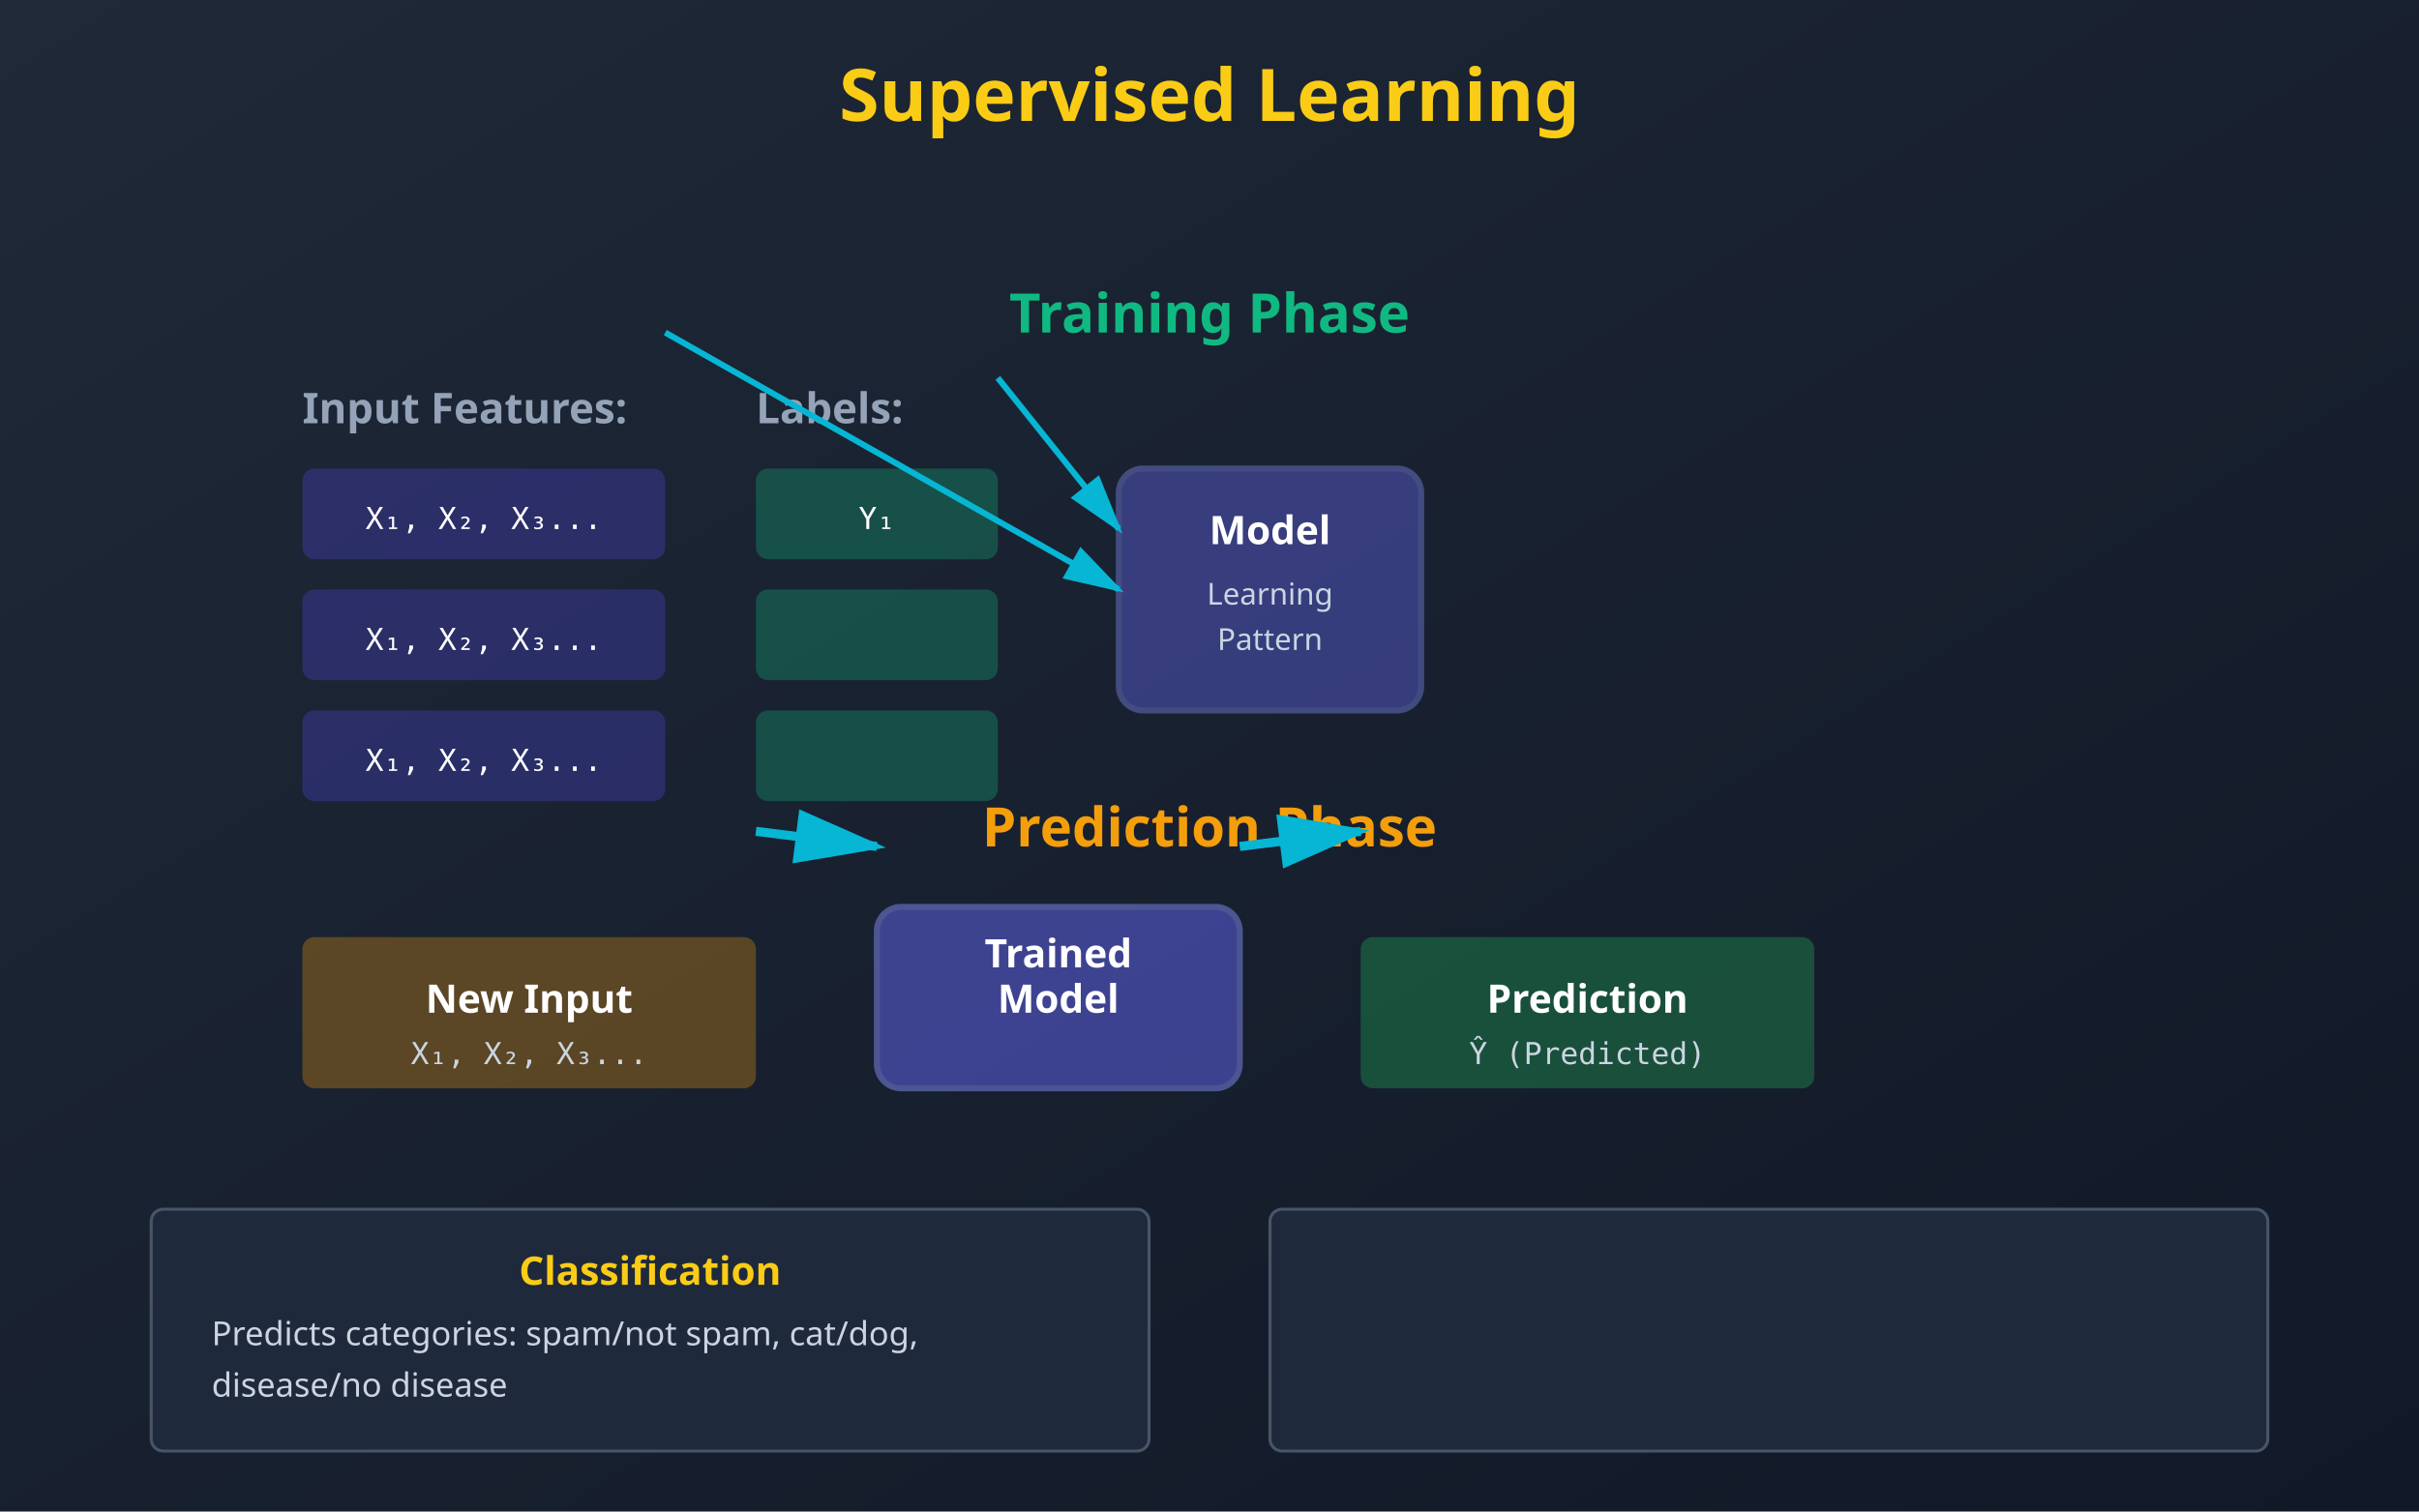
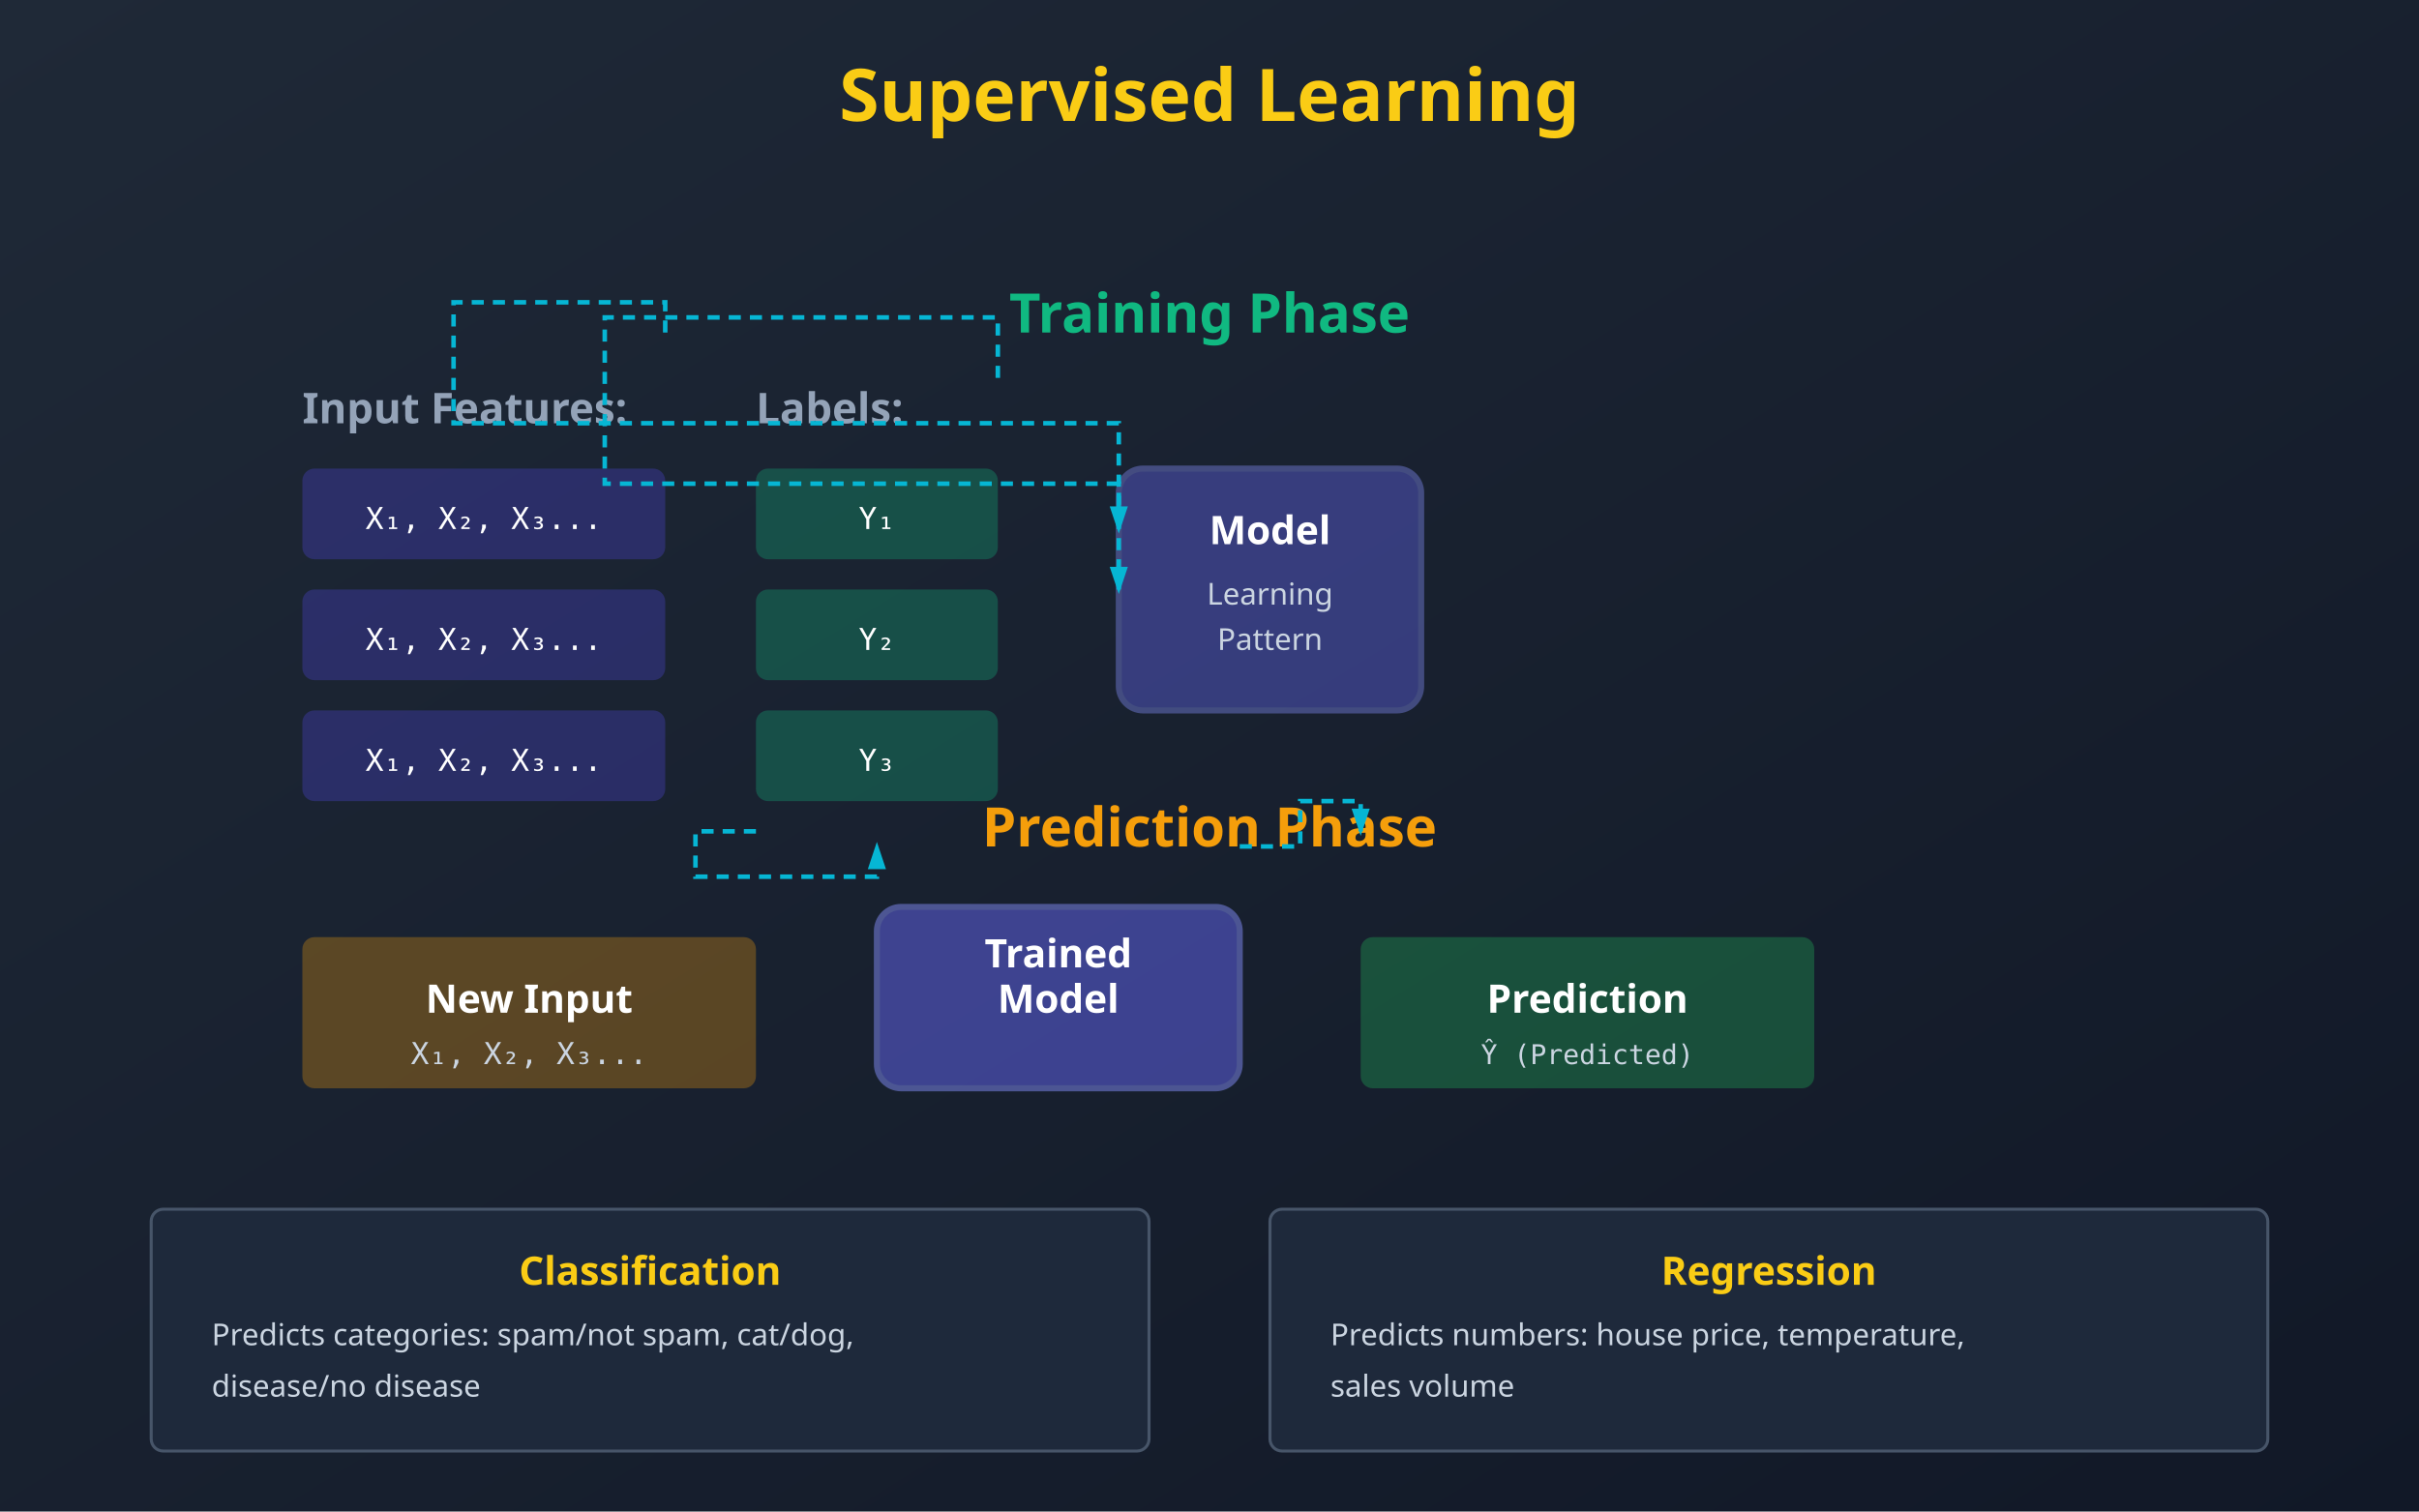
<svg xmlns="http://www.w3.org/2000/svg" width="800" height="500" viewBox="0 0 800 500">
  <defs>
    <linearGradient id="supervisedBg" x1="0%" y1="0%" x2="100%" y2="100%">
      <stop offset="0%" style="stop-color:#1f2937;stop-opacity:1" />
      <stop offset="100%" style="stop-color:#111827;stop-opacity:1" />
    </linearGradient>
-     <clipPath id="clipSupervised1">
-       <rect x="0" y="15" width="120" height="30" />
-     </clipPath>
-     <clipPath id="clipSupervised2">
-       <rect x="0" y="55" width="120" height="30" />
-     </clipPath>
-     <clipPath id="clipSupervised3">
-       <rect x="0" y="95" width="120" height="30" />
-     </clipPath>
-     <clipPath id="clipSupervisedLabels">
-       <rect x="0" y="15" width="80" height="30" />
-     </clipPath>
-     <clipPath id="clipSupervisedModel">
-       <rect x="0" y="0" width="100" height="80" />
-     </clipPath>
-     <clipPath id="clipSupervisedNew">
-       <rect x="0" y="0" width="150" height="50" />
-     </clipPath>
-     <clipPath id="clipSupervisedTrained">
-       <rect x="0" y="0" width="120" height="60" />
-     </clipPath>
-     <clipPath id="clipSupervisedPred">
-       <rect x="0" y="0" width="150" height="50" />
-     </clipPath>
-     <clipPath id="clipSupervisedClass">
-       <rect x="0" y="0" width="330" height="80" />
-     </clipPath>
-     <clipPath id="clipSupervisedReg">
-       <rect x="0" y="0" width="330" height="80" />
-     </clipPath>
-     <marker id="arrow" markerWidth="10" markerHeight="10" refX="9" refY="3" orient="auto">
-       <polygon points="0 0, 10 3, 0 6" fill="#06b6d4" />
+     <marker id="arrow" markerWidth="6" markerHeight="6" refX="5" refY="2" orient="auto">
+       <polygon points="0 0, 6 2, 0 4" fill="#06b6d4" />
    </marker>
  </defs>
  <rect width="800" height="500" fill="url(#supervisedBg)" />
  <text x="400" y="40" font-family="system-ui, sans-serif" font-size="24" font-weight="bold" fill="#facc15" text-anchor="middle">Supervised Learning</text>
  <g transform="translate(50, 80)">
    <text x="350" y="30" font-family="system-ui, sans-serif" font-size="18" font-weight="bold" fill="#10b981" text-anchor="middle">Training Phase</text>
    <g transform="translate(50, 60)">
      <text x="0" y="0" font-family="system-ui, sans-serif" font-size="14" font-weight="bold" fill="#94a3b8" text-anchor="start">Input Features:</text>
      <rect x="0" y="15" width="120" height="30" fill="#4f46e5" opacity="0.3" rx="4" />
-       <text x="60" y="35" font-family="monospace" font-size="10" fill="#fff" text-anchor="middle" clip-path="url(#clipSupervised1)">X₁, X₂, X₃...</text>
+       <text x="60" y="35" font-family="monospace" font-size="10" fill="#fff" text-anchor="middle">X₁, X₂, X₃...</text>
      <rect x="0" y="55" width="120" height="30" fill="#4f46e5" opacity="0.3" rx="4" />
-       <text x="60" y="75" font-family="monospace" font-size="10" fill="#fff" text-anchor="middle" clip-path="url(#clipSupervised2)">X₁, X₂, X₃...</text>
+       <text x="60" y="75" font-family="monospace" font-size="10" fill="#fff" text-anchor="middle">X₁, X₂, X₃...</text>
      <rect x="0" y="95" width="120" height="30" fill="#4f46e5" opacity="0.3" rx="4" />
-       <text x="60" y="115" font-family="monospace" font-size="10" fill="#fff" text-anchor="middle" clip-path="url(#clipSupervised3)">X₁, X₂, X₃...</text>
+       <text x="60" y="115" font-family="monospace" font-size="10" fill="#fff" text-anchor="middle">X₁, X₂, X₃...</text>
    </g>
    <g transform="translate(200, 60)">
      <text x="0" y="0" font-family="system-ui, sans-serif" font-size="14" font-weight="bold" fill="#94a3b8" text-anchor="start">Labels:</text>
      <rect x="0" y="15" width="80" height="30" fill="#10b981" opacity="0.3" rx="4" />
-       <text x="40" y="35" font-family="monospace" font-size="10" fill="#fff" text-anchor="middle" clip-path="url(#clipSupervisedLabels)">Y₁</text>
+       <text x="40" y="35" font-family="monospace" font-size="10" fill="#fff" text-anchor="middle">Y₁</text>
      <rect x="0" y="55" width="80" height="30" fill="#10b981" opacity="0.3" rx="4" />
-       <text x="40" y="75" font-family="monospace" font-size="10" fill="#fff" text-anchor="middle" clip-path="url(#clipSupervisedLabels)">Y₂</text>
+       <text x="40" y="75" font-family="monospace" font-size="10" fill="#fff" text-anchor="middle">Y₂</text>
      <rect x="0" y="95" width="80" height="30" fill="#10b981" opacity="0.3" rx="4" />
-       <text x="40" y="115" font-family="monospace" font-size="10" fill="#fff" text-anchor="middle" clip-path="url(#clipSupervisedLabels)">Y₃</text>
+       <text x="40" y="115" font-family="monospace" font-size="10" fill="#fff" text-anchor="middle">Y₃</text>
    </g>
    <g transform="translate(320, 75)">
      <rect x="0" y="0" width="100" height="80" fill="#6366f1" opacity="0.4" rx="8" stroke="#818cf8" stroke-width="2" />
-       <text x="50" y="25" font-family="system-ui, sans-serif" font-size="13" font-weight="bold" fill="#fff" text-anchor="middle" clip-path="url(#clipSupervisedModel)">Model</text>
-       <text x="50" y="45" font-family="system-ui, sans-serif" font-size="10" fill="#cbd5e1" text-anchor="middle" clip-path="url(#clipSupervisedModel)">Learning</text>
-       <text x="50" y="60" font-family="system-ui, sans-serif" font-size="10" fill="#cbd5e1" text-anchor="middle" clip-path="url(#clipSupervisedModel)">Pattern</text>
+       <text x="50" y="25" font-family="system-ui, sans-serif" font-size="13" font-weight="bold" fill="#fff" text-anchor="middle">Model</text>
+       <text x="50" y="45" font-family="system-ui, sans-serif" font-size="10" fill="#cbd5e1" text-anchor="middle">Learning</text>
+       <text x="50" y="60" font-family="system-ui, sans-serif" font-size="10" fill="#cbd5e1" text-anchor="middle">Pattern</text>
    </g>
-     <path d="M 170 30 L 320 115" fill="none" stroke="#06b6d4" stroke-width="2" marker-end="url(#arrow)" />
-     <path d="M 280 45 L 320 95" fill="none" stroke="#06b6d4" stroke-width="2" marker-end="url(#arrow)" />
+     <path d="M 170 30 L 170 20 L 100 20 L 100 60 L 320 60 L 320 115" fill="none" stroke="#06b6d4" stroke-width="1.5" stroke-dasharray="4,3" marker-end="url(#arrow)" />
+     <path d="M 280 45 L 280 25 L 150 25 L 150 80 L 320 80 L 320 95" fill="none" stroke="#06b6d4" stroke-width="1.5" stroke-dasharray="4,3" marker-end="url(#arrow)" />
  </g>
  <g transform="translate(50, 250)">
    <text x="350" y="30" font-family="system-ui, sans-serif" font-size="18" font-weight="bold" fill="#f59e0b" text-anchor="middle">Prediction Phase</text>
    <g transform="translate(50, 60)">
      <rect x="0" y="0" width="150" height="50" fill="#f59e0b" opacity="0.3" rx="4" />
-       <text x="75" y="25" font-family="system-ui, sans-serif" font-size="13" font-weight="bold" fill="#fff" text-anchor="middle" clip-path="url(#clipSupervisedNew)">New Input</text>
-       <text x="75" y="42" font-family="monospace" font-size="10" fill="#cbd5e1" text-anchor="middle" clip-path="url(#clipSupervisedNew)">X₁, X₂, X₃...</text>
+       <text x="75" y="25" font-family="system-ui, sans-serif" font-size="13" font-weight="bold" fill="#fff" text-anchor="middle">New Input</text>
+       <text x="75" y="42" font-family="monospace" font-size="10" fill="#cbd5e1" text-anchor="middle">X₁, X₂, X₃...</text>
    </g>
    <g transform="translate(240, 50)">
      <rect x="0" y="0" width="120" height="60" fill="#6366f1" opacity="0.5" rx="8" stroke="#818cf8" stroke-width="2" />
-       <text x="60" y="20" font-family="system-ui, sans-serif" font-size="13" font-weight="bold" fill="#fff" text-anchor="middle" clip-path="url(#clipSupervisedTrained)">Trained</text>
-       <text x="60" y="35" font-family="system-ui, sans-serif" font-size="13" font-weight="bold" fill="#fff" text-anchor="middle" clip-path="url(#clipSupervisedTrained)">Model</text>
+       <text x="60" y="20" font-family="system-ui, sans-serif" font-size="13" font-weight="bold" fill="#fff" text-anchor="middle">Trained</text>
+       <text x="60" y="35" font-family="system-ui, sans-serif" font-size="13" font-weight="bold" fill="#fff" text-anchor="middle">Model</text>
    </g>
    <g transform="translate(400, 60)">
      <rect x="0" y="0" width="150" height="50" fill="#22c55e" opacity="0.3" rx="4" />
-       <text x="75" y="25" font-family="system-ui, sans-serif" font-size="13" font-weight="bold" fill="#fff" text-anchor="middle" clip-path="url(#clipSupervisedPred)">Prediction</text>
-       <text x="75" y="42" font-family="monospace" font-size="10" fill="#cbd5e1" text-anchor="middle" clip-path="url(#clipSupervisedPred)">Ŷ (Predicted)</text>
+       <text x="75" y="25" font-family="system-ui, sans-serif" font-size="13" font-weight="bold" fill="#fff" text-anchor="middle">Prediction</text>
+       <text x="75" y="42" font-family="monospace" font-size="9" fill="#cbd5e1" text-anchor="middle">Ŷ (Predicted)</text>
    </g>
-     <path d="M 200 25 L 240 30" fill="none" stroke="#06b6d4" stroke-width="3" marker-end="url(#arrow)" />
-     <path d="M 360 30 L 400 25" fill="none" stroke="#06b6d4" stroke-width="3" marker-end="url(#arrow)" />
+     <path d="M 200 25 L 180 25 L 180 40 L 240 40 L 240 30" fill="none" stroke="#06b6d4" stroke-width="1.5" stroke-dasharray="4,3" marker-end="url(#arrow)" />
+     <path d="M 360 30 L 380 30 L 380 15 L 400 15 L 400 25" fill="none" stroke="#06b6d4" stroke-width="1.5" stroke-dasharray="4,3" marker-end="url(#arrow)" />
  </g>
  <g transform="translate(50, 400)">
    <rect x="0" y="0" width="330" height="80" fill="#1e293b" rx="4" stroke="#475569" stroke-width="1" />
-     <text x="165" y="25" font-family="system-ui, sans-serif" font-size="13" font-weight="bold" fill="#facc15" text-anchor="middle" clip-path="url(#clipSupervisedClass)">Classification</text>
-     <text x="20" y="45" font-family="system-ui, sans-serif" font-size="11" fill="#cbd5e1" clip-path="url(#clipSupervisedClass)">Predicts categories: spam/not spam, cat/dog,</text>
-     <text x="20" y="62" font-family="system-ui, sans-serif" font-size="11" fill="#cbd5e1" clip-path="url(#clipSupervisedClass)">disease/no disease</text>
+     <text x="165" y="25" font-family="system-ui, sans-serif" font-size="13" font-weight="bold" fill="#facc15" text-anchor="middle">Classification</text>
+     <text x="20" y="45" font-family="system-ui, sans-serif" font-size="10" fill="#cbd5e1">Predicts categories: spam/not spam, cat/dog,</text>
+     <text x="20" y="62" font-family="system-ui, sans-serif" font-size="10" fill="#cbd5e1">disease/no disease</text>
    <rect x="370" y="0" width="330" height="80" fill="#1e293b" rx="4" stroke="#475569" stroke-width="1" />
-     <text x="535" y="25" font-family="system-ui, sans-serif" font-size="13" font-weight="bold" fill="#facc15" text-anchor="middle" clip-path="url(#clipSupervisedReg)">Regression</text>
-     <text x="390" y="45" font-family="system-ui, sans-serif" font-size="11" fill="#cbd5e1" clip-path="url(#clipSupervisedReg)">Predicts numbers: house price, temperature,</text>
-     <text x="390" y="62" font-family="system-ui, sans-serif" font-size="11" fill="#cbd5e1" clip-path="url(#clipSupervisedReg)">sales volume</text>
+     <text x="535" y="25" font-family="system-ui, sans-serif" font-size="13" font-weight="bold" fill="#facc15" text-anchor="middle">Regression</text>
+     <text x="390" y="45" font-family="system-ui, sans-serif" font-size="10" fill="#cbd5e1">Predicts numbers: house price, temperature,</text>
+     <text x="390" y="62" font-family="system-ui, sans-serif" font-size="10" fill="#cbd5e1">sales volume</text>
  </g>
</svg>
